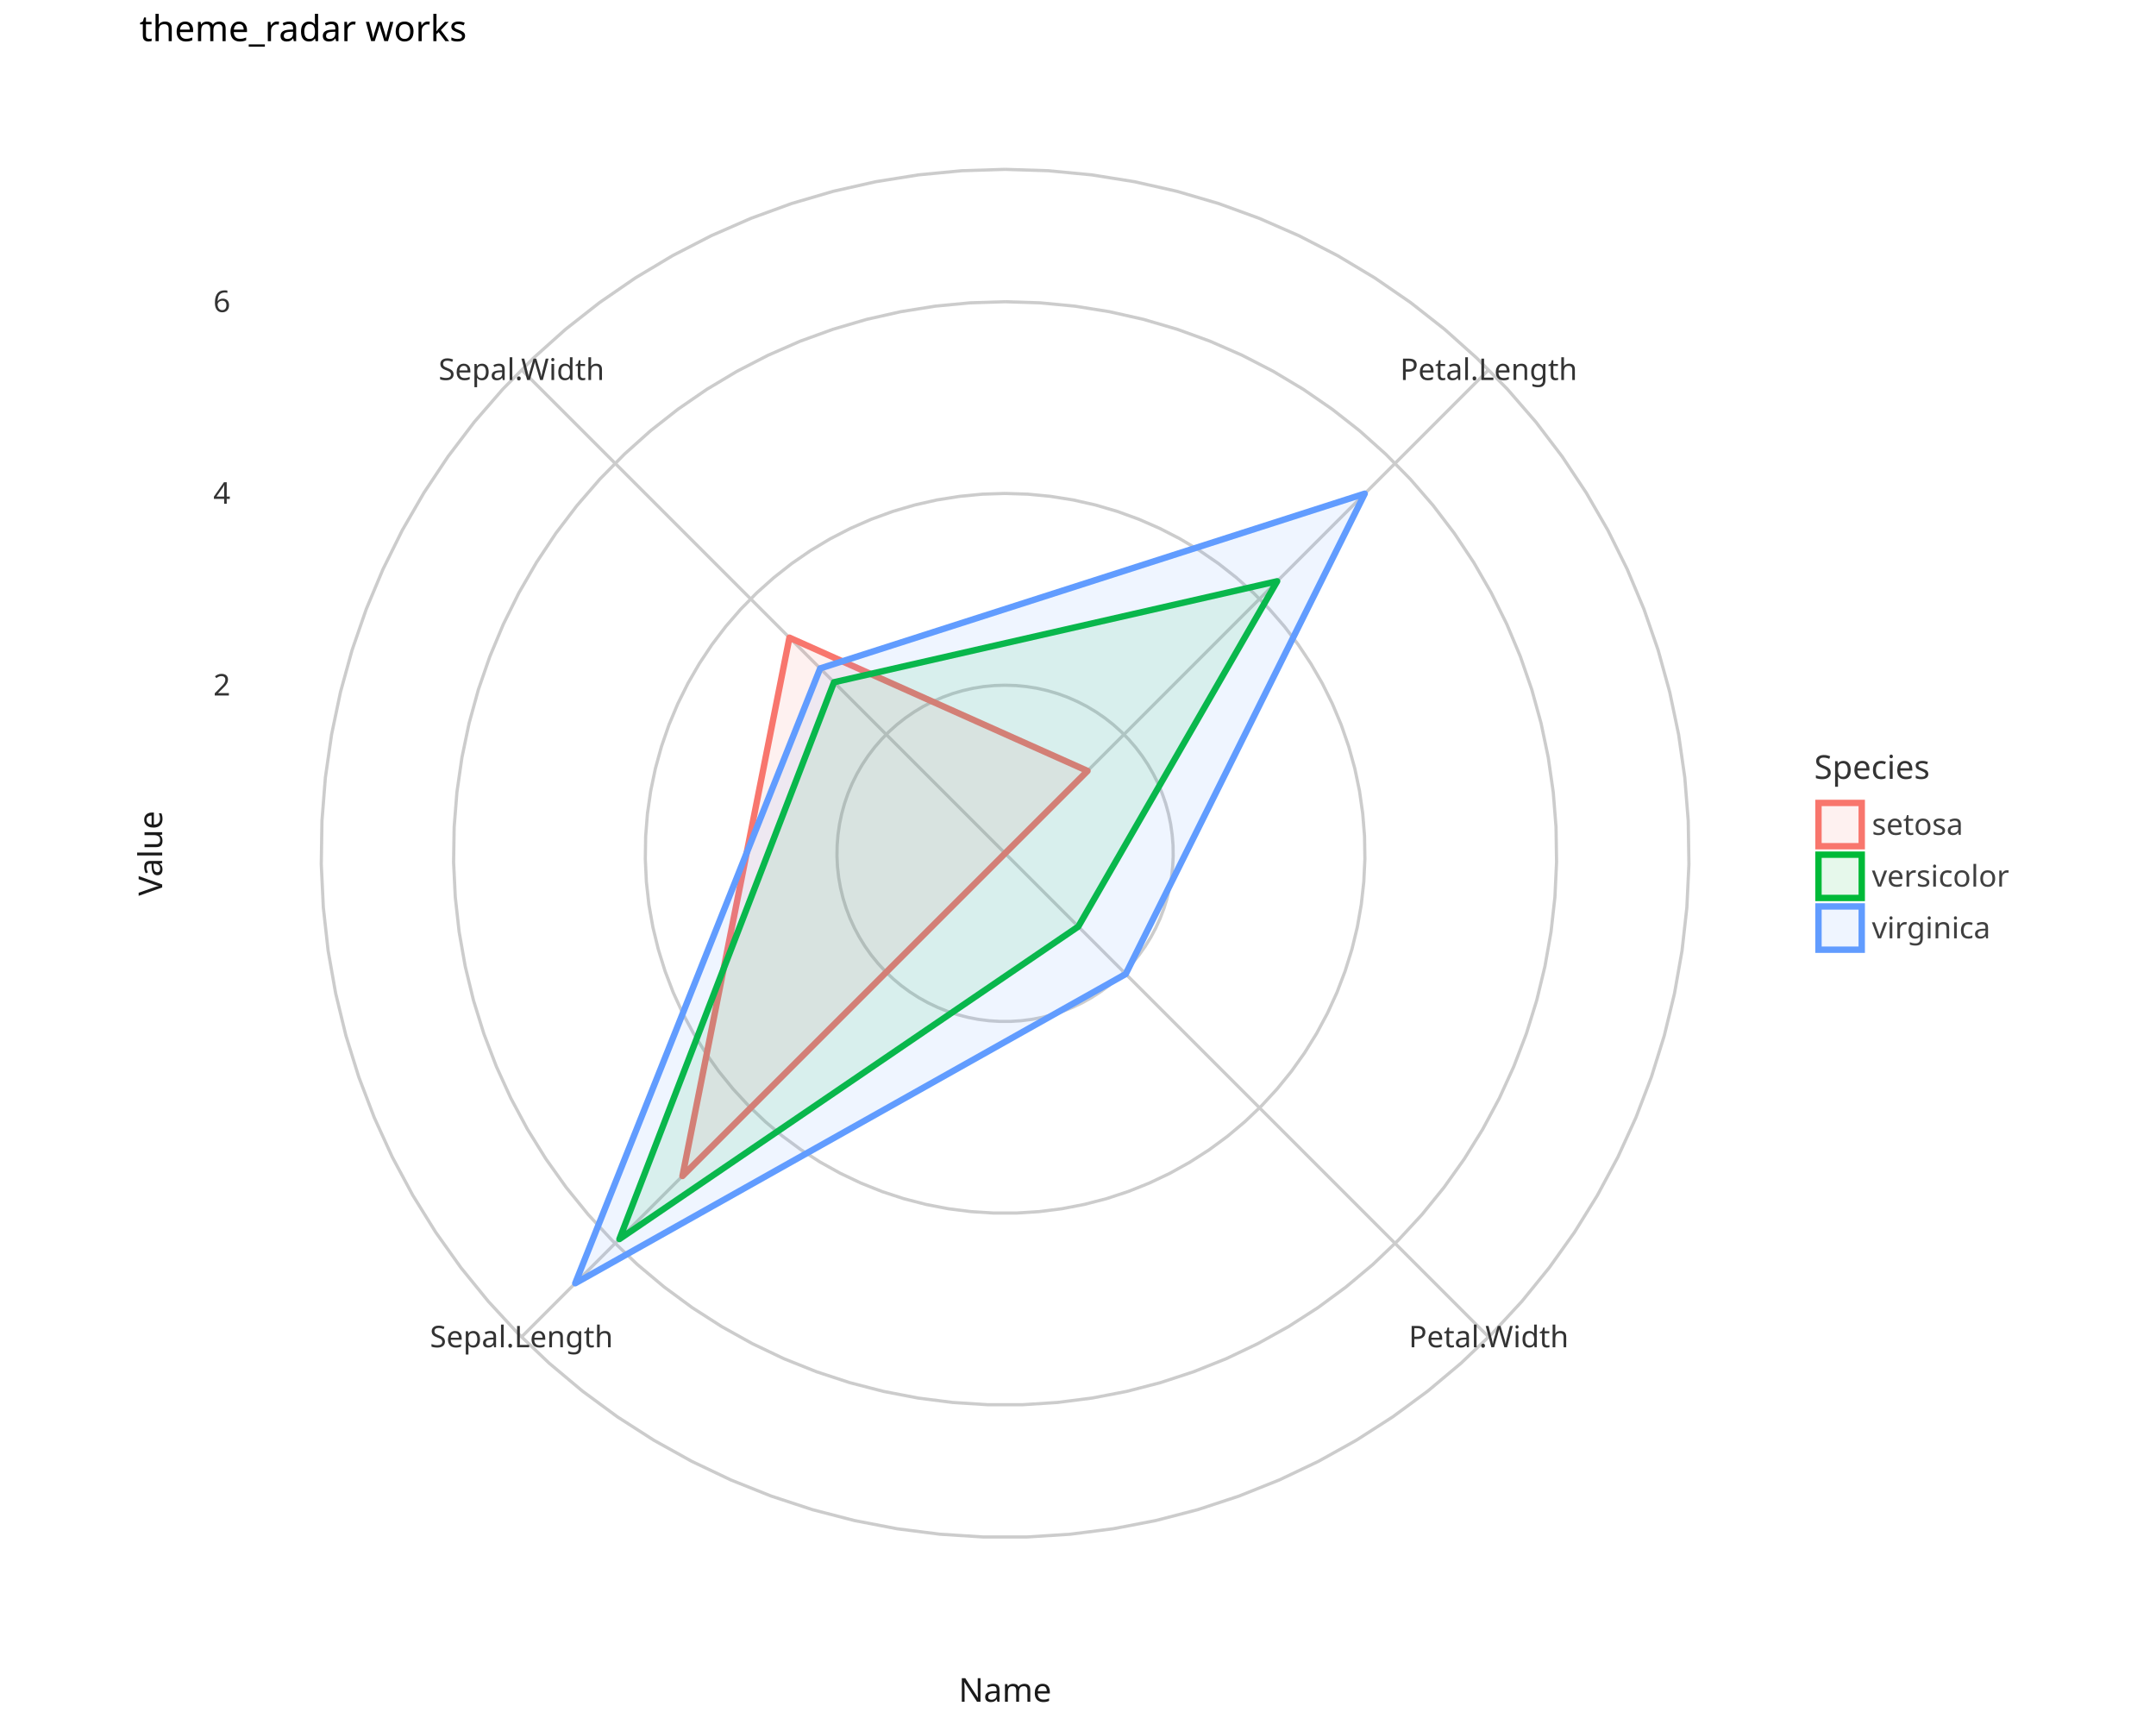
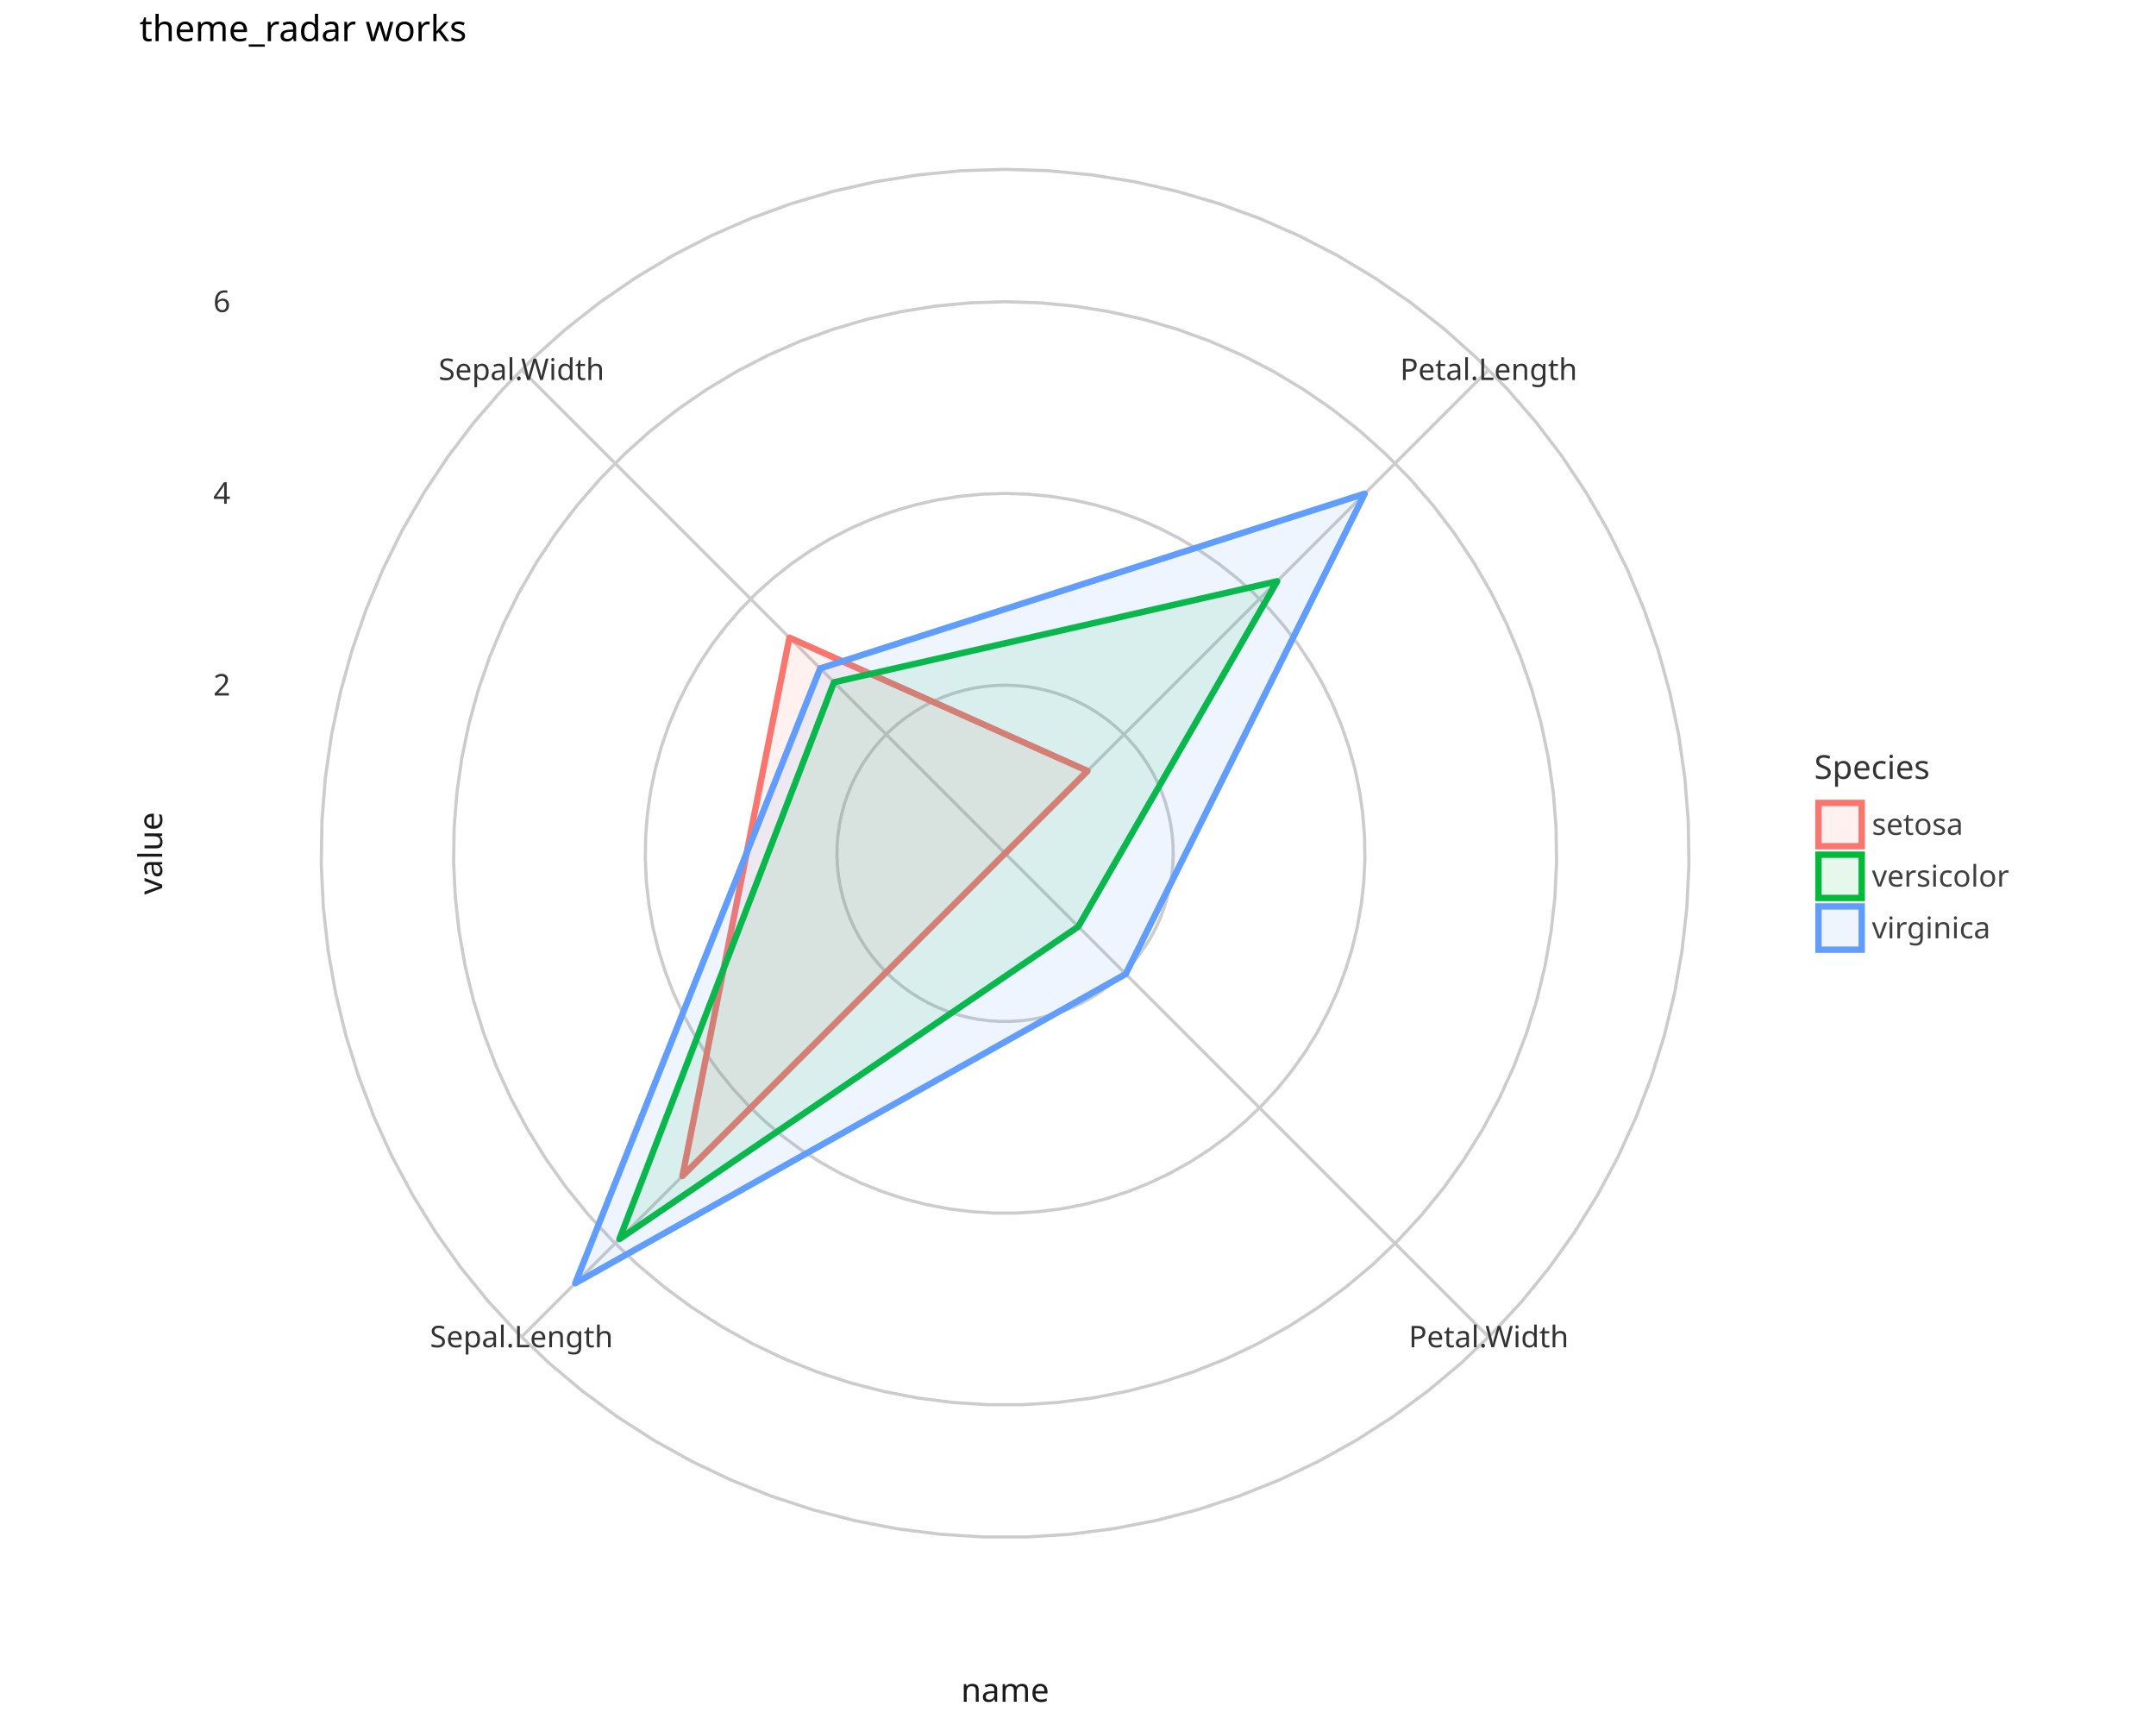
<svg xmlns="http://www.w3.org/2000/svg" class="svglite" data-engine-version="2.0" width="720.00pt" height="576.00pt" viewBox="0 0 720.00 576.00">
  <defs>
    <style type="text/css">
    .svglite line, .svglite polyline, .svglite polygon, .svglite path, .svglite rect, .svglite circle {
      fill: none;
      stroke: #000000;
      stroke-linecap: round;
      stroke-linejoin: round;
      stroke-miterlimit: 10.00;
    }
  </style>
  </defs>
  <rect width="100%" height="100%" style="stroke: none; fill: #FFFFFF;" />
  <defs>
    <clipPath id="cpMC4wMHw3MjAuMDB8MC4wMHw1NzYuMDA=">
      <rect x="0.00" y="0.00" width="720.00" height="576.00" />
    </clipPath>
  </defs>
  <g clip-path="url(#cpMC4wMHw3MjAuMDB8MC4wMHw1NzYuMDA=)">
</g>
  <defs>
    <clipPath id="cpNDEuMTF8Njc4Ljg5fDAuMDB8NTc2LjAw">
      <rect x="41.11" y="0.00" width="637.78" height="576.00" />
    </clipPath>
  </defs>
  <g clip-path="url(#cpNDEuMTF8Njc4Ljg5fDAuMDB8NTc2LjAw)">
    <rect x="41.11" y="0.00" width="637.78" height="576.00" style="stroke-width: 1.07; stroke: #FFFFFF; fill: #FFFFFF;" />
  </g>
  <g clip-path="url(#cpMC4wMHw3MjAuMDB8MC4wMHw1NzYuMDA=)">
</g>
  <defs>
    <clipPath id="cpODEuODh8NTg5LjQyfDMxLjE3fDUzOC43Mg==">
      <rect x="81.88" y="31.17" width="507.54" height="507.54" />
    </clipPath>
  </defs>
  <g clip-path="url(#cpODEuODh8NTg5LjQyfDMxLjE3fDUzOC43Mg==)">
    <rect x="81.88" y="31.17" width="507.54" height="507.54" style="stroke-width: 1.07; stroke: none; fill: #FFFFFF;" />
    <polyline points="335.65,284.94 497.15,123.45 " style="stroke-width: 1.07; stroke: #CCCCCC; stroke-linecap: butt;" />
    <polyline points="335.65,284.94 497.15,446.44 " style="stroke-width: 1.07; stroke: #CCCCCC; stroke-linecap: butt;" />
    <polyline points="335.65,284.94 174.15,446.44 " style="stroke-width: 1.07; stroke: #CCCCCC; stroke-linecap: butt;" />
    <polyline points="335.65,284.94 174.15,123.45 " style="stroke-width: 1.07; stroke: #CCCCCC; stroke-linecap: butt;" />
    <polyline points="335.65,228.80 339.21,228.91 342.76,229.25 346.28,229.81 349.75,230.60 353.17,231.60 356.52,232.82 359.78,234.25 362.95,235.88 366.01,237.71 368.94,239.73 371.74,241.93 374.40,244.31 376.90,246.85 379.23,249.54 381.39,252.38 383.36,255.34 385.14,258.43 386.73,261.62 388.10,264.91 389.27,268.27 390.22,271.71 390.95,275.19 391.45,278.72 391.74,282.27 391.79,285.83 391.62,289.39 391.23,292.93 390.61,296.44 389.77,299.91 388.71,303.31 387.44,306.64 385.96,309.88 384.28,313.02 382.40,316.05 380.33,318.95 378.09,321.71 375.67,324.33 373.09,326.79 370.36,329.08 367.49,331.19 364.49,333.12 361.38,334.85 358.16,336.38 354.86,337.71 351.47,338.82 348.02,339.71 344.52,340.39 340.99,340.84 337.43,341.06 333.87,341.06 330.31,340.84 326.78,340.39 323.28,339.71 319.83,338.82 316.45,337.71 313.14,336.38 309.92,334.85 306.81,333.12 303.81,331.19 300.94,329.08 298.21,326.79 295.63,324.33 293.22,321.71 290.97,318.95 288.90,316.05 287.03,313.02 285.34,309.88 283.86,306.64 282.59,303.31 281.53,299.91 280.69,296.44 280.07,292.93 279.68,289.39 279.51,285.83 279.57,282.27 279.85,278.72 280.36,275.19 281.09,271.71 282.04,268.27 283.20,264.91 284.58,261.62 286.16,258.43 287.94,255.34 289.91,252.38 292.07,249.54 294.41,246.85 296.90,244.31 299.56,241.93 302.36,239.73 305.30,237.71 308.35,235.88 311.52,234.25 314.78,232.82 318.13,231.60 321.55,230.60 325.03,229.81 328.54,229.25 332.09,228.91 335.65,228.80 " style="stroke-width: 1.07; stroke: #CCCCCC; stroke-linecap: butt;" />
    <polyline points="335.65,164.77 343.27,165.01 350.86,165.74 358.39,166.94 365.83,168.62 373.15,170.77 380.31,173.38 387.30,176.44 394.08,179.93 400.62,183.85 406.90,188.17 412.90,192.89 418.58,197.97 423.93,203.41 428.92,209.17 433.54,215.24 437.76,221.59 441.58,228.19 444.96,235.02 447.91,242.06 450.40,249.26 452.44,256.61 454.00,264.08 455.08,271.62 455.69,279.23 455.81,286.85 455.44,294.47 454.60,302.05 453.28,309.56 451.48,316.97 449.21,324.25 446.49,331.37 443.32,338.31 439.72,345.03 435.70,351.51 431.28,357.72 426.47,363.64 421.30,369.24 415.78,374.50 409.94,379.41 403.80,383.93 397.38,388.05 390.72,391.76 383.83,395.03 376.75,397.87 369.51,400.25 362.13,402.16 354.64,403.61 347.07,404.57 339.46,405.05 331.84,405.05 324.23,404.57 316.66,403.61 309.18,402.16 301.80,400.25 294.55,397.87 287.47,395.03 280.59,391.76 273.92,388.05 267.51,383.93 261.37,379.41 255.53,374.50 250.01,369.24 244.83,363.64 240.02,357.72 235.60,351.51 231.58,345.03 227.98,338.31 224.81,331.37 222.09,324.25 219.83,316.97 218.03,309.56 216.70,302.05 215.86,294.47 215.50,286.85 215.62,279.23 216.22,271.62 217.31,264.08 218.87,256.61 220.90,249.26 223.39,242.06 226.34,235.02 229.73,228.19 233.54,221.59 237.76,215.24 242.38,209.17 247.37,203.41 252.72,197.97 258.41,192.89 264.40,188.17 270.68,183.85 277.22,179.93 284.00,176.44 290.99,173.38 298.15,170.77 305.47,168.62 312.91,166.94 320.44,165.74 328.03,165.01 335.65,164.77 " style="stroke-width: 1.07; stroke: #CCCCCC; stroke-linecap: butt;" />
    <polyline points="335.65,100.75 347.33,101.12 358.97,102.23 370.51,104.08 381.91,106.65 393.13,109.95 404.11,113.94 414.82,118.63 425.21,123.99 435.23,129.99 444.86,136.62 454.05,143.84 462.76,151.64 470.96,159.97 478.61,168.80 485.69,178.10 492.17,187.83 498.01,197.95 503.20,208.43 507.72,219.21 511.54,230.25 514.65,241.52 517.05,252.96 518.71,264.53 519.64,276.18 519.82,287.87 519.27,299.54 517.97,311.16 515.94,322.67 513.19,334.03 509.72,345.19 505.54,356.11 500.69,366.74 495.17,377.04 489.01,386.97 482.23,396.49 474.86,405.57 466.93,414.15 458.47,422.22 449.51,429.73 440.10,436.66 430.27,442.98 420.05,448.66 409.50,453.69 398.65,458.03 387.54,461.68 376.23,464.61 364.75,466.82 353.16,468.30 341.50,469.05 329.81,469.05 318.14,468.30 306.55,466.82 295.07,464.61 283.76,461.68 272.65,458.03 261.80,453.69 251.25,448.66 241.04,442.98 231.20,436.66 221.79,429.73 212.84,422.22 204.38,414.15 196.45,405.57 189.08,396.49 182.30,386.97 176.13,377.04 170.61,366.74 165.76,356.11 161.59,345.19 158.12,334.03 155.36,322.67 153.33,311.16 152.04,299.54 151.48,287.87 151.67,276.18 152.59,264.53 154.26,252.96 156.65,241.52 159.76,230.25 163.59,219.21 168.10,208.43 173.29,197.95 179.14,187.83 185.61,178.10 192.69,168.80 200.34,159.97 208.54,151.64 217.25,143.84 226.44,136.62 236.07,129.99 246.10,123.99 256.49,118.63 267.19,113.94 278.18,109.95 289.39,106.65 300.79,104.08 312.33,102.23 323.97,101.12 335.65,100.75 " style="stroke-width: 1.07; stroke: #CCCCCC; stroke-linecap: butt;" />
    <polyline points="335.65,56.55 350.14,57.01 364.56,58.39 378.88,60.68 393.01,63.87 406.92,67.95 420.54,72.91 433.81,78.72 446.70,85.36 459.13,92.81 471.07,101.03 482.46,109.98 493.26,119.65 503.43,129.98 512.92,140.93 521.70,152.46 529.72,164.53 536.97,177.08 543.41,190.07 549.01,203.43 553.75,217.13 557.61,231.10 560.58,245.28 562.64,259.63 563.79,274.08 564.02,288.57 563.33,303.04 561.72,317.45 559.20,331.72 555.79,345.81 551.48,359.64 546.31,373.18 540.29,386.37 533.45,399.14 525.81,411.46 517.40,423.26 508.26,434.51 498.43,445.16 487.94,455.16 476.84,464.47 465.16,473.07 452.97,480.90 440.31,487.95 427.22,494.18 413.77,499.56 400.00,504.09 385.97,507.73 371.74,510.47 357.36,512.30 342.90,513.22 328.40,513.22 313.94,512.30 299.56,510.47 285.33,507.73 271.31,504.09 257.54,499.56 244.08,494.18 231.00,487.95 218.33,480.90 206.14,473.07 194.47,464.47 183.37,455.16 172.88,445.16 163.04,434.51 153.90,423.26 145.50,411.46 137.86,399.14 131.01,386.37 124.99,373.18 119.82,359.64 115.52,345.81 112.10,331.72 109.58,317.45 107.98,303.04 107.29,288.57 107.52,274.08 108.66,259.63 110.73,245.28 113.70,231.10 117.56,217.13 122.30,203.43 127.90,190.07 134.33,177.08 141.58,164.53 149.61,152.46 158.38,140.93 167.88,129.98 178.04,119.65 188.84,109.98 200.23,101.03 212.17,92.81 224.61,85.36 237.49,78.72 250.77,72.91 264.38,67.95 278.29,63.87 292.43,60.68 306.74,58.39 321.17,57.01 335.65,56.55 " style="stroke-width: 1.07; stroke: #CCCCCC; stroke-linecap: butt;" />
-     <polygon points="227.91,392.69 263.63,212.92 363.18,257.42 335.65,284.94 " style="stroke-width: 2.13; stroke: #F8766D; stroke-linecap: butt; fill: #F8766D; fill-opacity: 0.10;" />
-     <polygon points="206.86,413.74 278.52,227.81 426.51,194.09 360.10,309.39 " style="stroke-width: 2.13; stroke: #00BA38; stroke-linecap: butt; fill: #00BA38; fill-opacity: 0.10;" />
-     <polygon points="192.10,428.50 273.90,223.19 455.76,164.84 375.94,325.24 " style="stroke-width: 2.13; stroke: #619CFF; stroke-linecap: butt; fill: #619CFF; fill-opacity: 0.10;" />
+     <polygon points="227.91,392.69 263.63,212.92 363.18,257.42 335.65,284.94 " style="stroke-width: 2.13; stroke: #F8766D; fill: #F8766D; fill-opacity: 0.10;" />
+     <polygon points="206.86,413.74 278.52,227.81 426.51,194.09 360.10,309.39 " style="stroke-width: 2.13; stroke: #00BA38; fill: #00BA38; fill-opacity: 0.10;" />
+     <polygon points="192.10,428.50 273.90,223.19 455.76,164.84 375.94,325.24 " style="stroke-width: 2.13; stroke: #619CFF; fill: #619CFF; fill-opacity: 0.10;" />
    <text x="497.15" y="126.89" text-anchor="middle" style="font-size: 10.00px; fill: #333333; font-family: sans;" textLength="56.16px" lengthAdjust="spacingAndGlyphs">Petal.Length</text>
    <text x="497.15" y="449.88" text-anchor="middle" style="font-size: 10.00px; fill: #333333; font-family: sans;" textLength="51.13px" lengthAdjust="spacingAndGlyphs">Petal.Width</text>
    <text x="174.15" y="449.88" text-anchor="middle" style="font-size: 10.00px; fill: #333333; font-family: sans;" textLength="58.94px" lengthAdjust="spacingAndGlyphs">Sepal.Length</text>
    <text x="174.15" y="126.89" text-anchor="middle" style="font-size: 10.00px; fill: #333333; font-family: sans;" textLength="53.92px" lengthAdjust="spacingAndGlyphs">Sepal.Width</text>
  </g>
  <g clip-path="url(#cpMC4wMHw3MjAuMDB8MC4wMHw1NzYuMDA=)">
    <text x="76.95" y="232.24" text-anchor="end" style="font-size: 10.00px; fill: #333333; font-family: sans;" textLength="5.56px" lengthAdjust="spacingAndGlyphs">2</text>
    <text x="76.95" y="168.21" text-anchor="end" style="font-size: 10.00px; fill: #333333; font-family: sans;" textLength="5.56px" lengthAdjust="spacingAndGlyphs">4</text>
    <text x="76.95" y="104.19" text-anchor="end" style="font-size: 10.00px; fill: #333333; font-family: sans;" textLength="5.56px" lengthAdjust="spacingAndGlyphs">6</text>
-     <text x="335.65" y="568.24" text-anchor="middle" style="font-size: 11.00px; fill: #1A1A1A; font-family: sans;" textLength="29.35px" lengthAdjust="spacingAndGlyphs">Name</text>
-     <text transform="translate(54.16,284.94) rotate(-90)" text-anchor="middle" style="font-size: 11.00px; fill: #1A1A1A; font-family: sans;" textLength="28.14px" lengthAdjust="spacingAndGlyphs">Value</text>
+     <text x="335.65" y="568.24" text-anchor="middle" style="font-size: 11.00px; fill: #1A1A1A; font-family: sans;" textLength="27.52px" lengthAdjust="spacingAndGlyphs">name</text>
+     <text transform="translate(54.16,284.94) rotate(-90)" text-anchor="middle" style="font-size: 11.00px; fill: #1A1A1A; font-family: sans;" textLength="26.30px" lengthAdjust="spacingAndGlyphs">value</text>
    <rect x="600.38" y="245.88" width="73.03" height="78.13" style="stroke-width: 1.07; stroke: none; fill: #FFFFFF;" />
    <text x="605.86" y="260.07" style="font-size: 11.00px; fill: #333333; font-family: sans;" textLength="39.14px" lengthAdjust="spacingAndGlyphs">Species</text>
-     <rect x="607.28" y="268.11" width="14.45" height="14.45" style="stroke-width: 2.13; stroke: #F8766D; stroke-linecap: butt; stroke-linejoin: miter; fill: #F8766D; fill-opacity: 0.10;" />
-     <rect x="607.28" y="285.39" width="14.45" height="14.45" style="stroke-width: 2.13; stroke: #00BA38; stroke-linecap: butt; stroke-linejoin: miter; fill: #00BA38; fill-opacity: 0.10;" />
-     <rect x="607.28" y="302.67" width="14.45" height="14.45" style="stroke-width: 2.13; stroke: #619CFF; stroke-linecap: butt; stroke-linejoin: miter; fill: #619CFF; fill-opacity: 0.10;" />
+     <rect x="607.28" y="268.11" width="14.45" height="14.45" style="stroke-width: 2.13; stroke: #F8766D; stroke-linecap: square; stroke-linejoin: miter; fill: #F8766D; fill-opacity: 0.10;" />
+     <rect x="607.28" y="285.39" width="14.45" height="14.45" style="stroke-width: 2.13; stroke: #00BA38; stroke-linecap: square; stroke-linejoin: miter; fill: #00BA38; fill-opacity: 0.10;" />
+     <rect x="607.28" y="302.67" width="14.45" height="14.45" style="stroke-width: 2.13; stroke: #619CFF; stroke-linecap: square; stroke-linejoin: miter; fill: #619CFF; fill-opacity: 0.10;" />
    <text x="625.13" y="278.77" style="font-size: 10.00px; fill: #404040; font-family: sans;" textLength="29.47px" lengthAdjust="spacingAndGlyphs">setosa</text>
    <text x="625.13" y="296.05" style="font-size: 10.00px; fill: #404040; font-family: sans;" textLength="42.80px" lengthAdjust="spacingAndGlyphs">versicolor</text>
    <text x="625.13" y="313.33" style="font-size: 10.00px; fill: #404040; font-family: sans;" textLength="36.68px" lengthAdjust="spacingAndGlyphs">virginica</text>
    <text x="46.59" y="13.74" style="font-size: 12.00px; font-family: sans;" textLength="102.73px" lengthAdjust="spacingAndGlyphs">theme_radar works</text>
  </g>
</svg>
